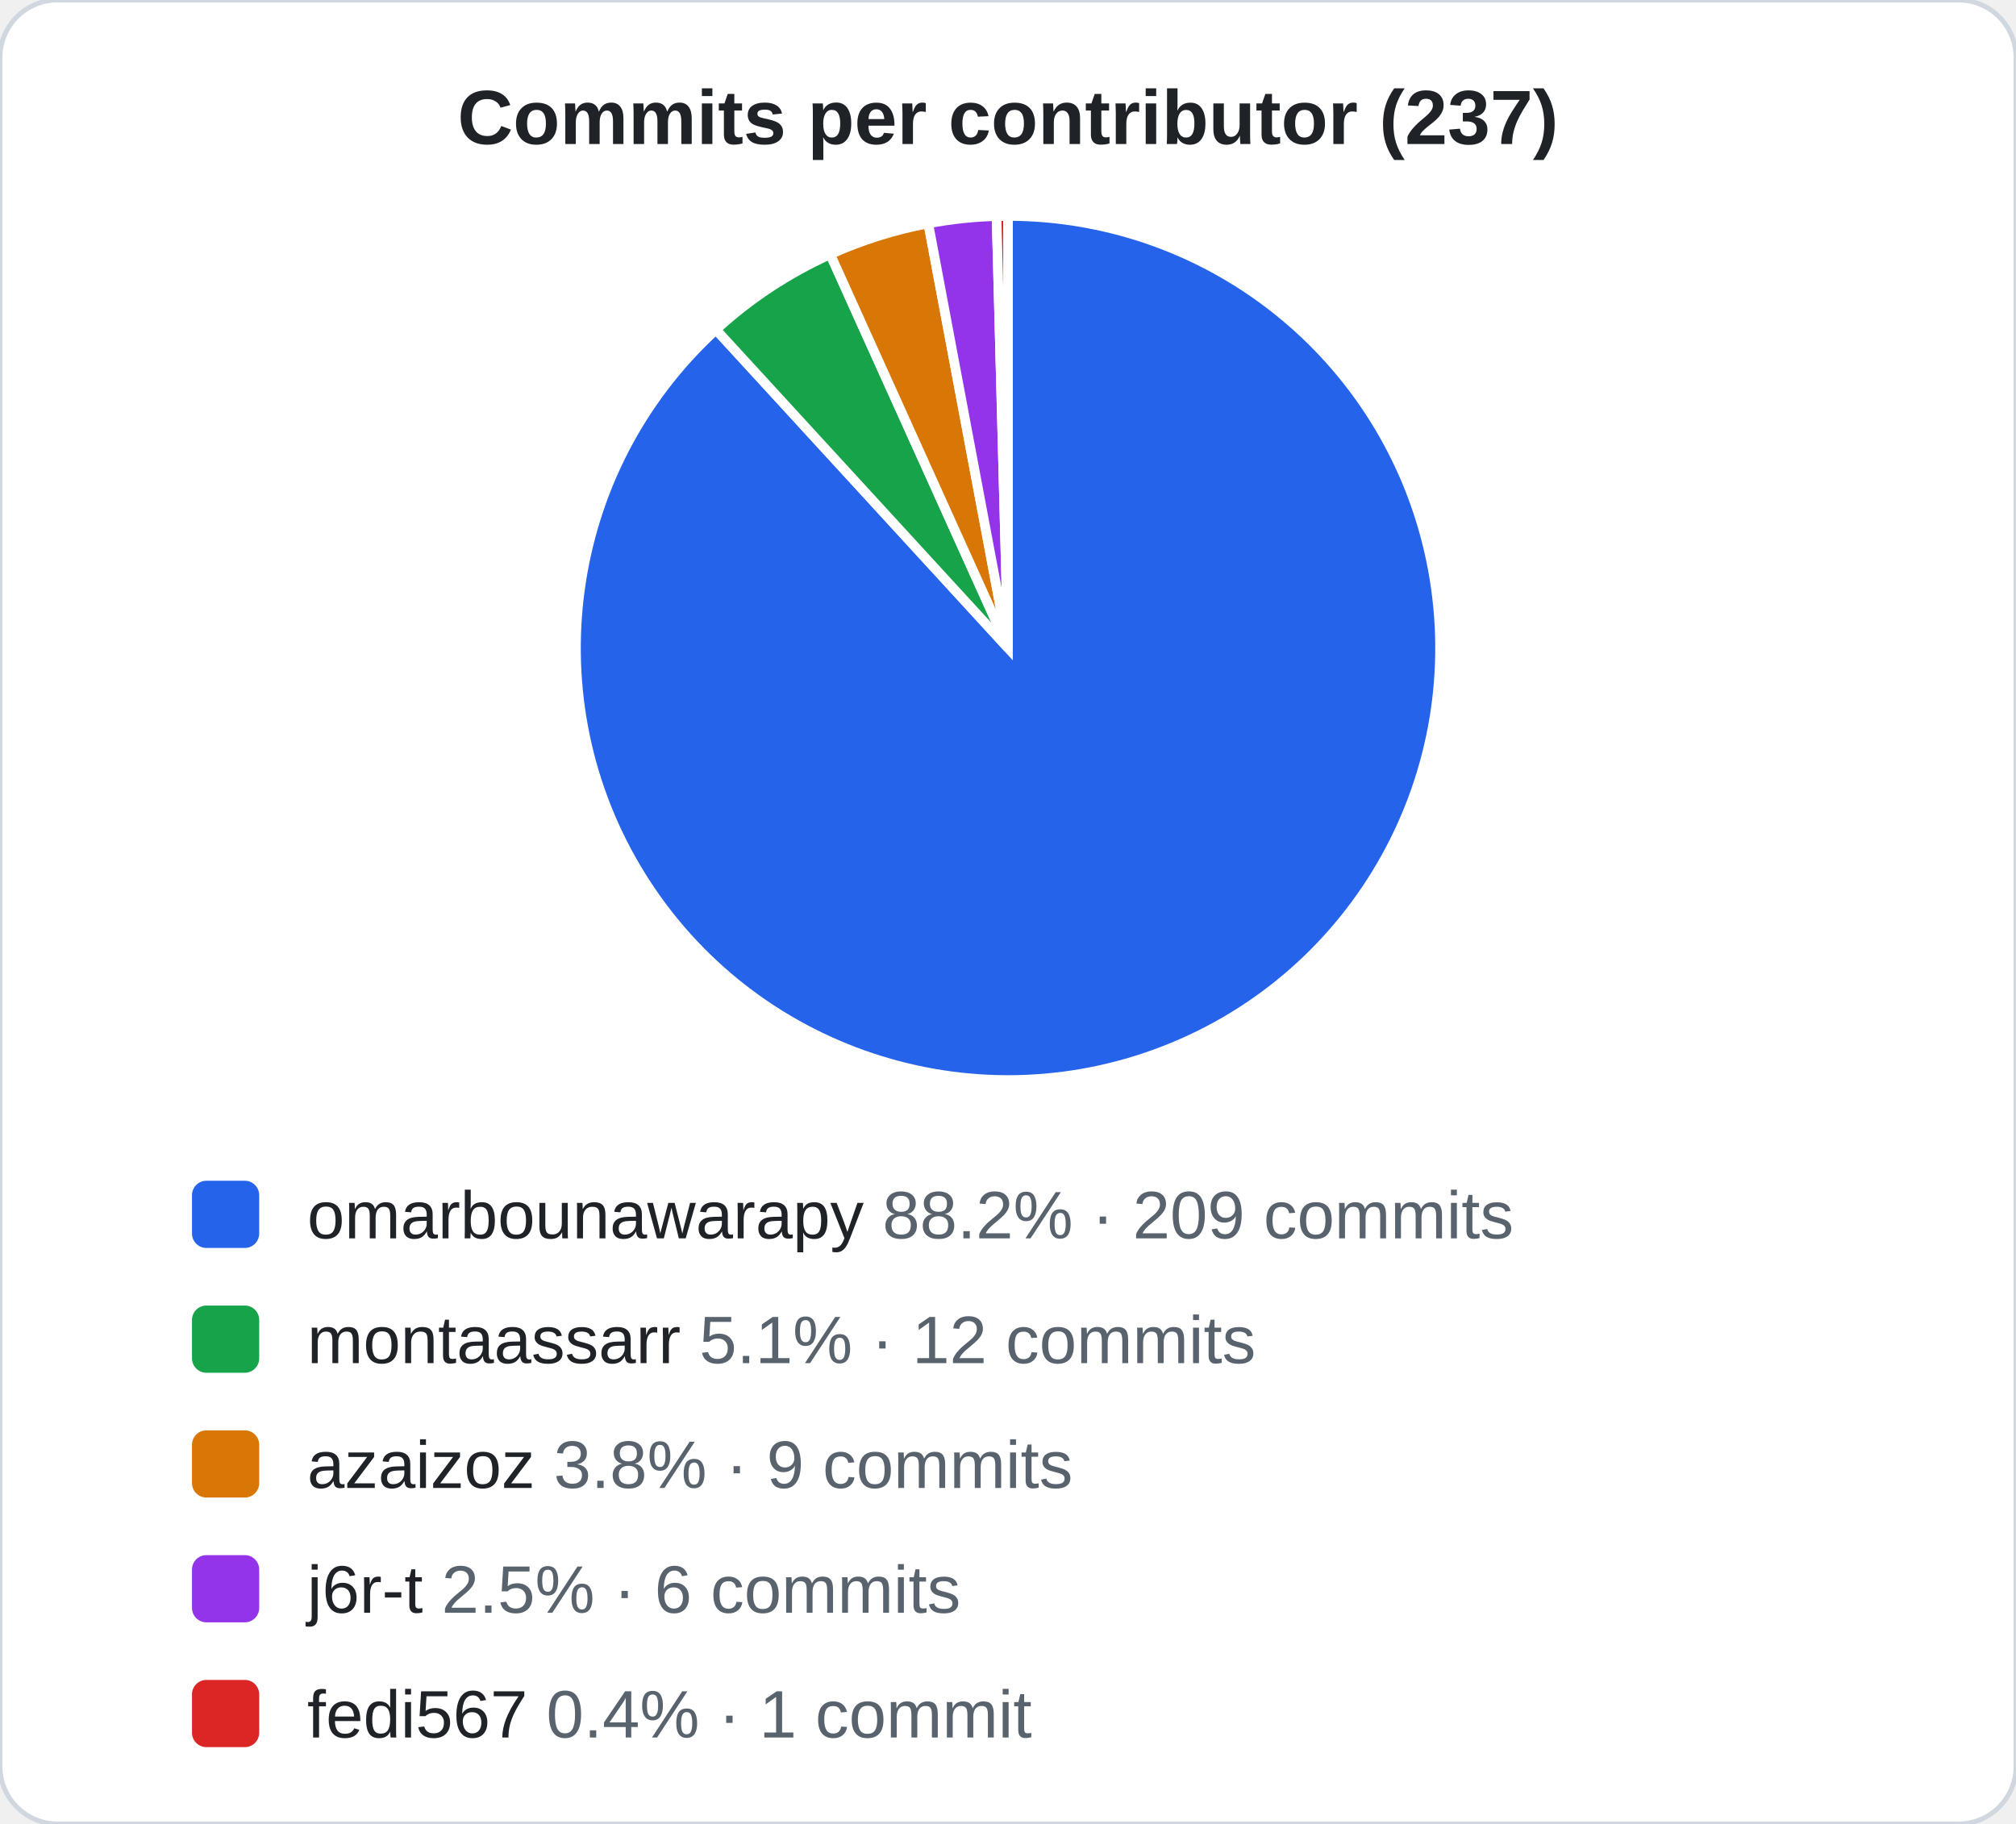
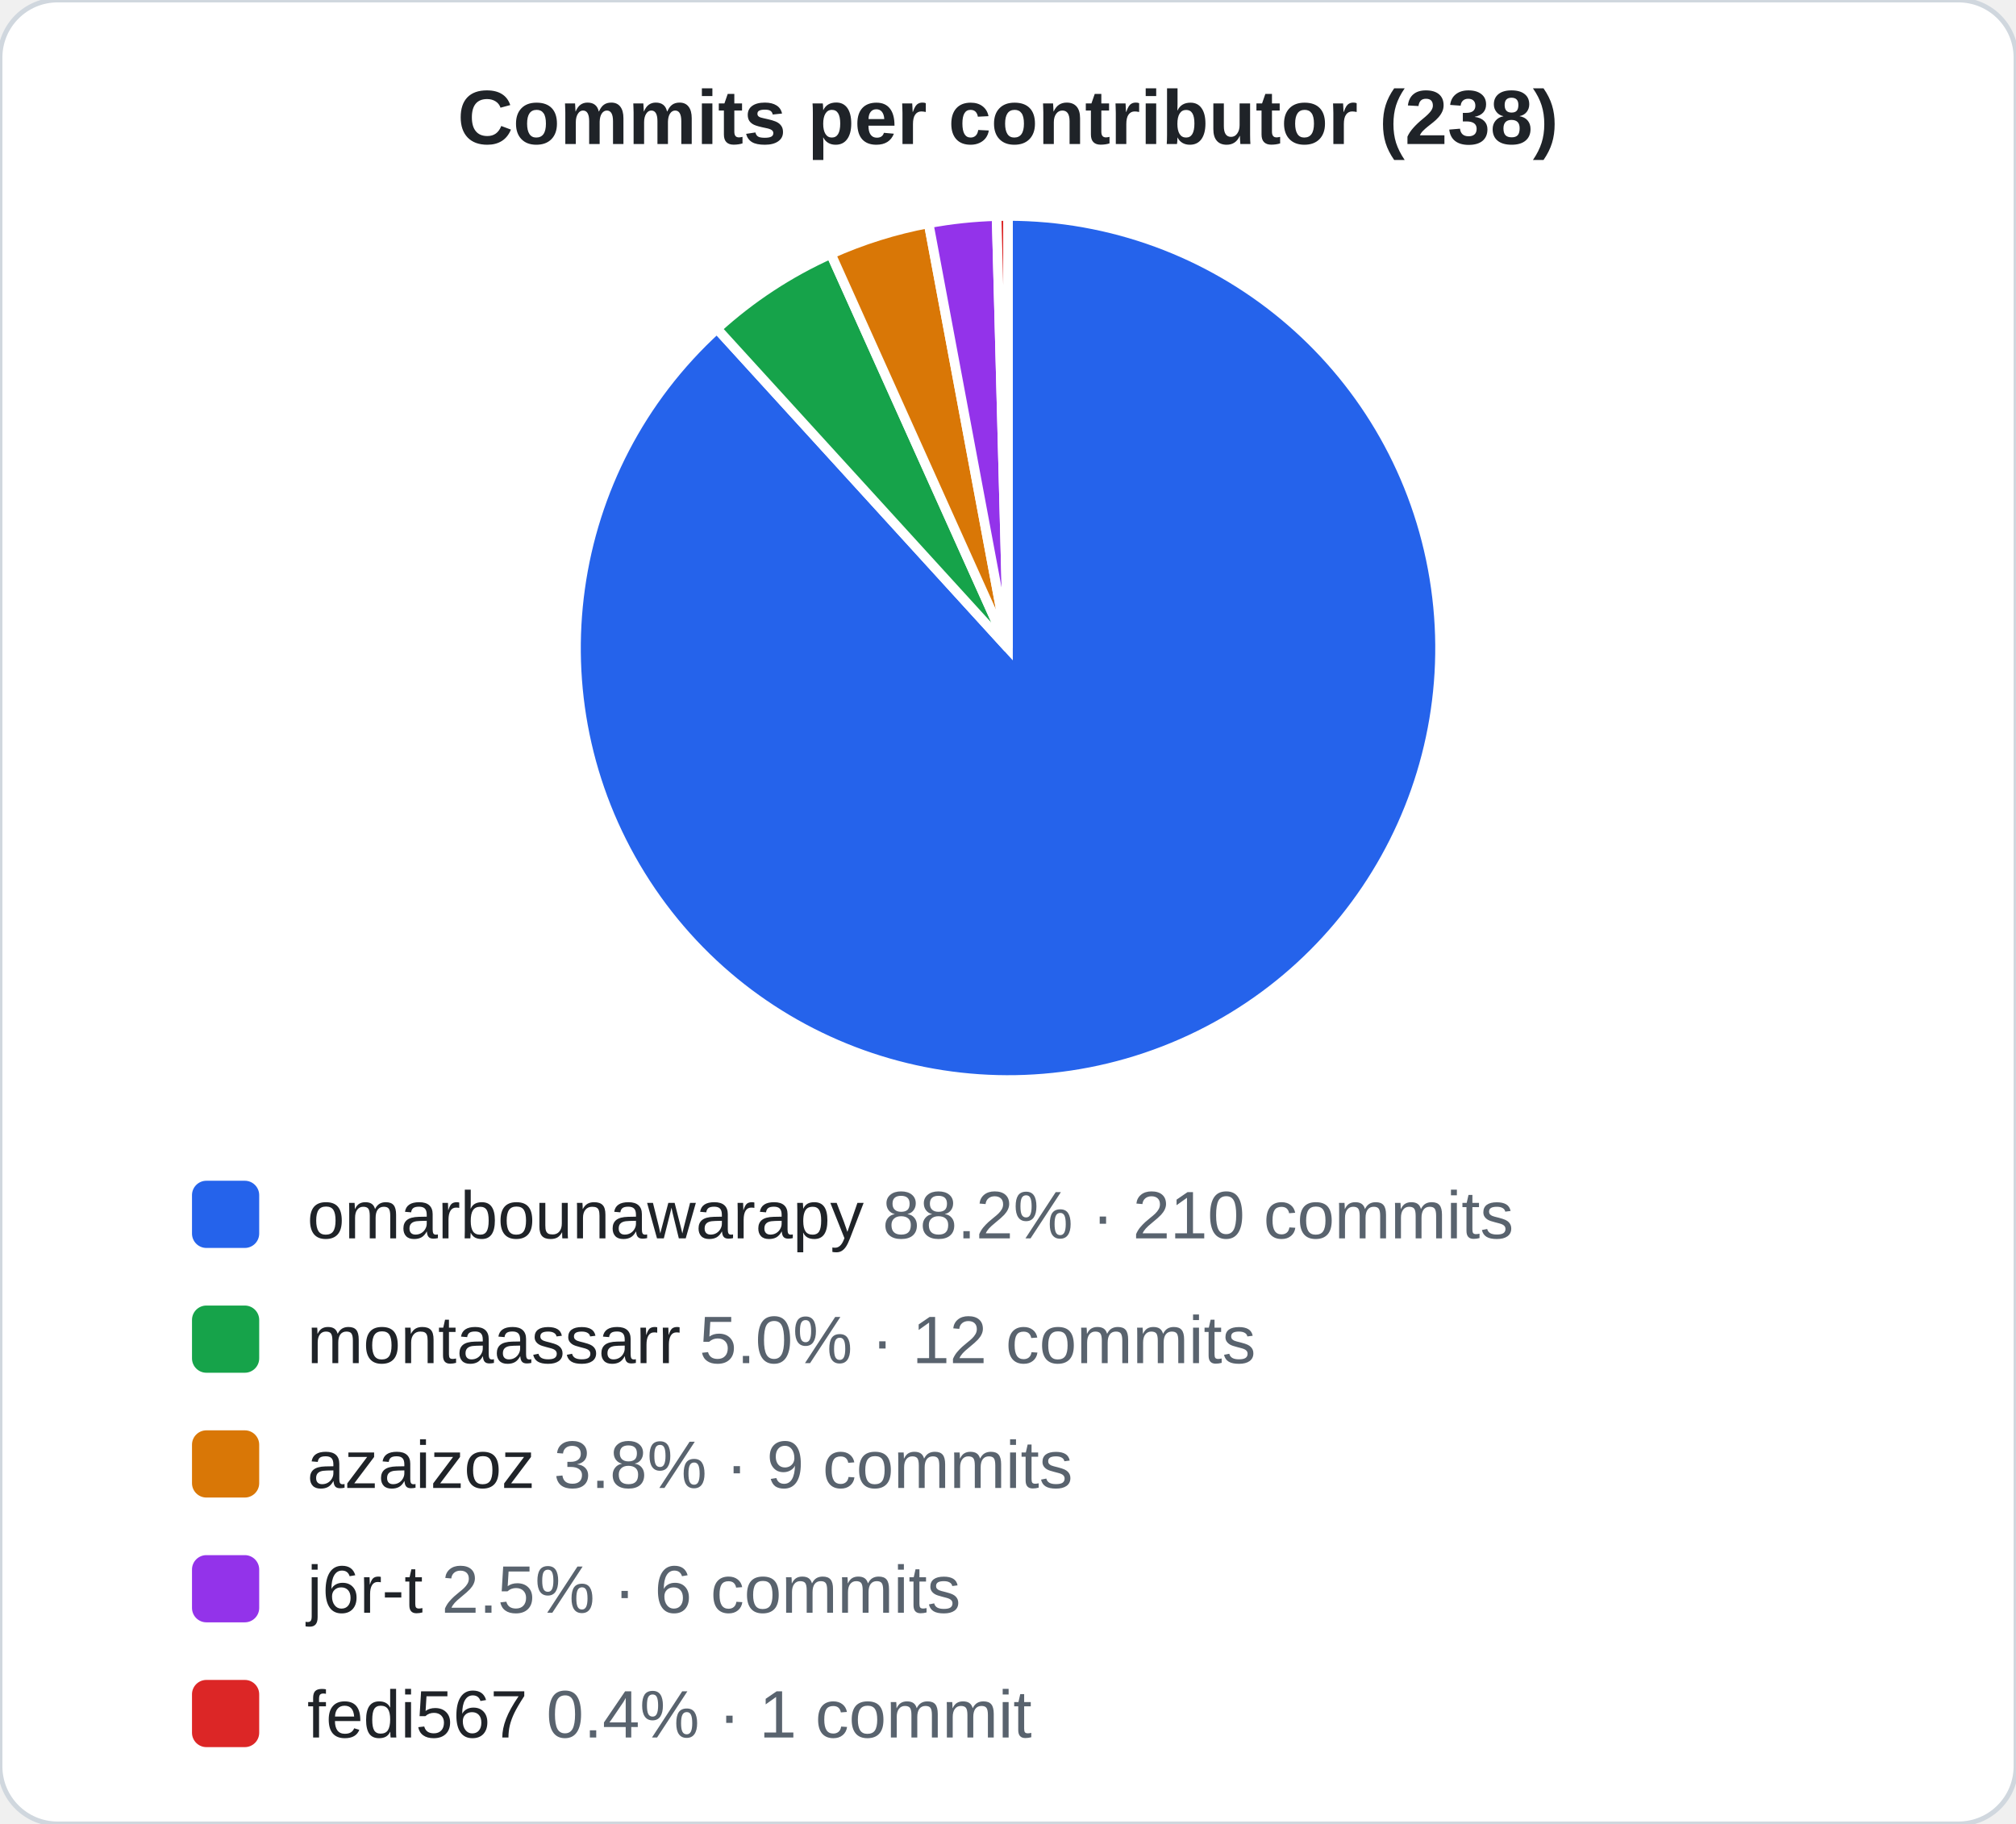
<svg xmlns="http://www.w3.org/2000/svg" width="420" height="380" viewBox="0 0 420 380" role="img" aria-labelledby="t">
  <rect width="420" height="380" rx="12" fill="#ffffff" stroke="#d0d7de" />
-   <text x="210" y="30" text-anchor="middle" font-family="Arial,Helvetica,sans-serif" font-size="16" font-weight="700" fill="#1f2328">Commits per contributor (237)</text>
-   <path d="M210.0,135.0 L210.00,45.00 A90,90 0 1 1 149.16,68.68 Z" fill="#2563eb" stroke="#ffffff" stroke-width="2" />
+   <text x="210" y="30" text-anchor="middle" font-family="Arial,Helvetica,sans-serif" font-size="16" font-weight="700" fill="#1f2328">Commits per contributor (238)</text>
+   <path d="M210.0,135.0 L210.00,45.00 A90,90 0 1 1 149.37,68.49 Z" fill="#2563eb" stroke="#ffffff" stroke-width="2" />
  <rect x="40" y="246" width="14" height="14" rx="3" fill="#2563eb" />
-   <text x="64" y="258" font-family="Arial,Helvetica,sans-serif" font-size="14" fill="#1f2328">omarbounawarapy <tspan fill="#59636e">88.2% · 209 commits</tspan>
+   <text x="64" y="258" font-family="Arial,Helvetica,sans-serif" font-size="14" fill="#1f2328">omarbounawarapy <tspan fill="#59636e">88.2% · 210 commits</tspan>
  </text>
-   <path d="M210.0,135.0 L149.16,68.68 A90,90 0 0 1 172.96,52.98 Z" fill="#16a34a" stroke="#ffffff" stroke-width="2" />
+   <path d="M210.0,135.0 L149.37,68.49 A90,90 0 0 1 173.10,52.91 Z" fill="#16a34a" stroke="#ffffff" stroke-width="2" />
  <rect x="40" y="272" width="14" height="14" rx="3" fill="#16a34a" />
-   <text x="64" y="284" font-family="Arial,Helvetica,sans-serif" font-size="14" fill="#1f2328">montaassarr <tspan fill="#59636e">5.1% · 12 commits</tspan>
+   <text x="64" y="284" font-family="Arial,Helvetica,sans-serif" font-size="14" fill="#1f2328">montaassarr <tspan fill="#59636e">5.0% · 12 commits</tspan>
  </text>
-   <path d="M210.0,135.0 L172.96,52.98 A90,90 0 0 1 193.39,46.55 Z" fill="#d97706" stroke="#ffffff" stroke-width="2" />
+   <path d="M210.0,135.0 L173.10,52.91 A90,90 0 0 1 193.46,46.53 Z" fill="#d97706" stroke="#ffffff" stroke-width="2" />
  <rect x="40" y="298" width="14" height="14" rx="3" fill="#d97706" />
  <text x="64" y="310" font-family="Arial,Helvetica,sans-serif" font-size="14" fill="#1f2328">azaizoz <tspan fill="#59636e">3.8% · 9 commits</tspan>
  </text>
-   <path d="M210.0,135.0 L193.39,46.55 A90,90 0 0 1 207.61,45.03 Z" fill="#9333ea" stroke="#ffffff" stroke-width="2" />
+   <path d="M210.0,135.0 L193.46,46.53 A90,90 0 0 1 207.62,45.03 Z" fill="#9333ea" stroke="#ffffff" stroke-width="2" />
  <rect x="40" y="324" width="14" height="14" rx="3" fill="#9333ea" />
  <text x="64" y="336" font-family="Arial,Helvetica,sans-serif" font-size="14" fill="#1f2328">j6r-t <tspan fill="#59636e">2.5% · 6 commits</tspan>
  </text>
-   <path d="M210.0,135.0 L207.61,45.03 A90,90 0 0 1 210.00,45.00 Z" fill="#dc2626" stroke="#ffffff" stroke-width="2" />
+   <path d="M210.0,135.0 L207.62,45.03 A90,90 0 0 1 210.00,45.00 Z" fill="#dc2626" stroke="#ffffff" stroke-width="2" />
  <rect x="40" y="350" width="14" height="14" rx="3" fill="#dc2626" />
  <text x="64" y="362" font-family="Arial,Helvetica,sans-serif" font-size="14" fill="#1f2328">fedi567 <tspan fill="#59636e">0.4% · 1 commit</tspan>
  </text>
</svg>
